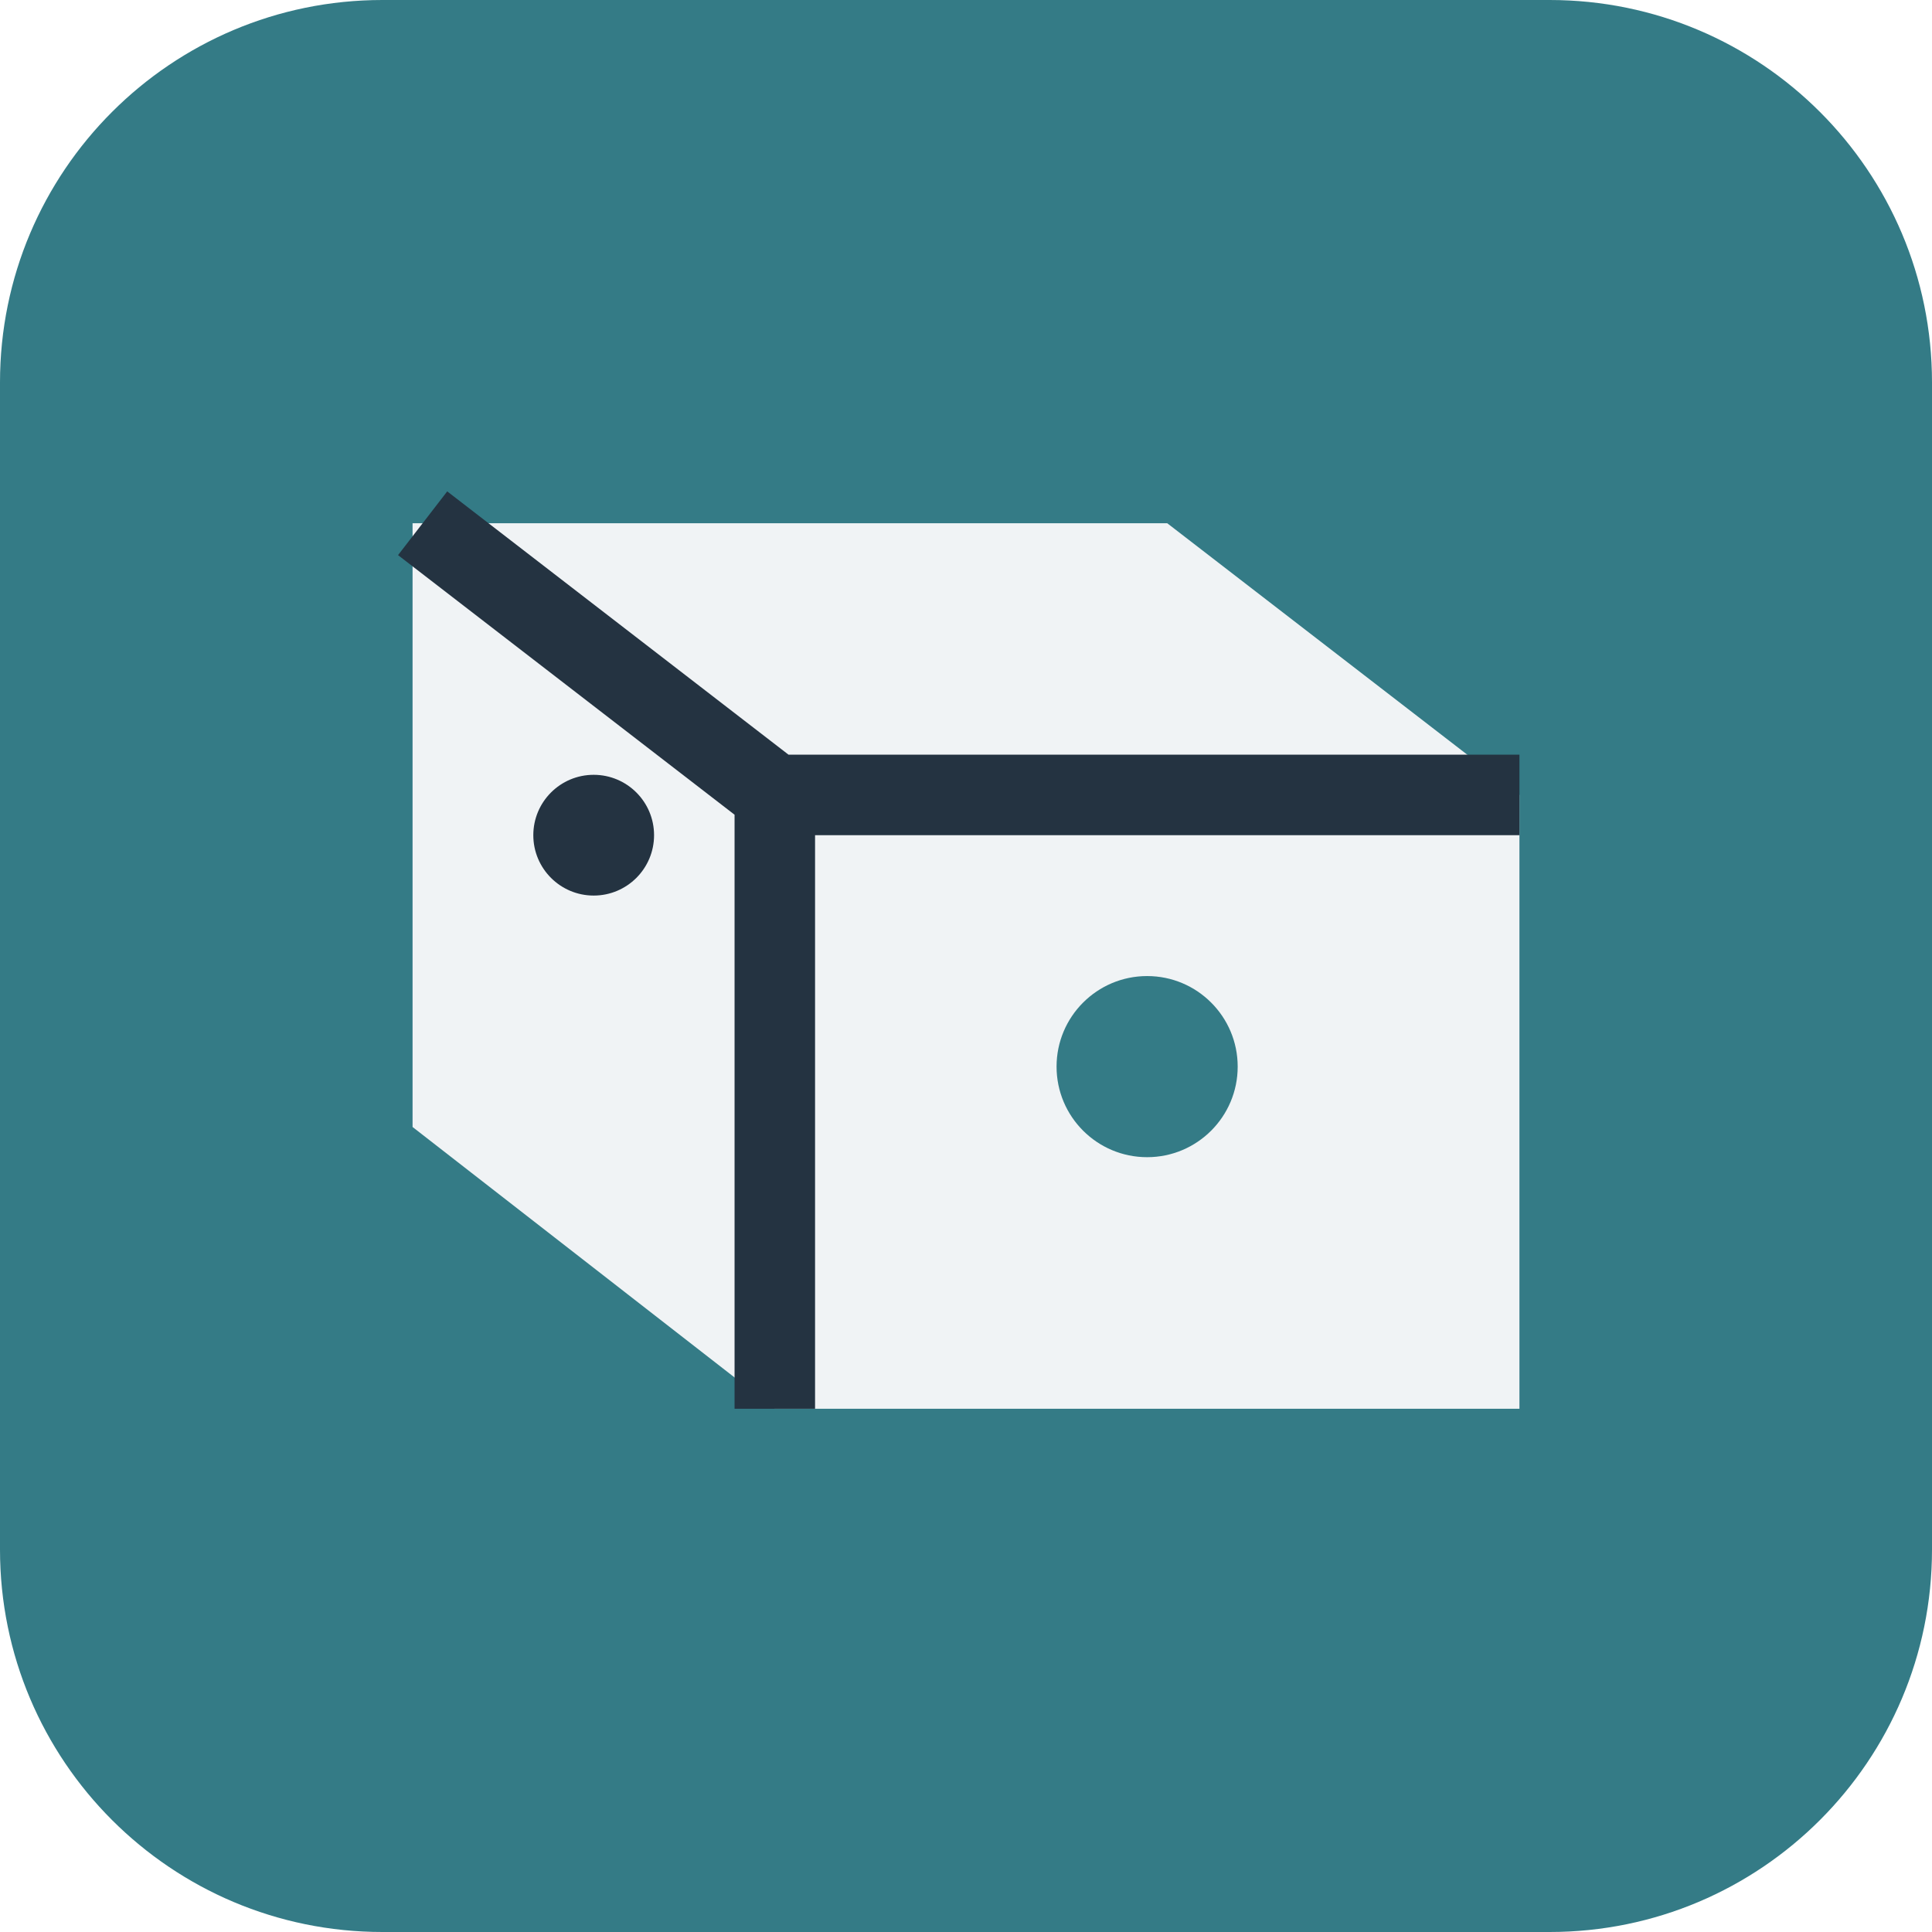
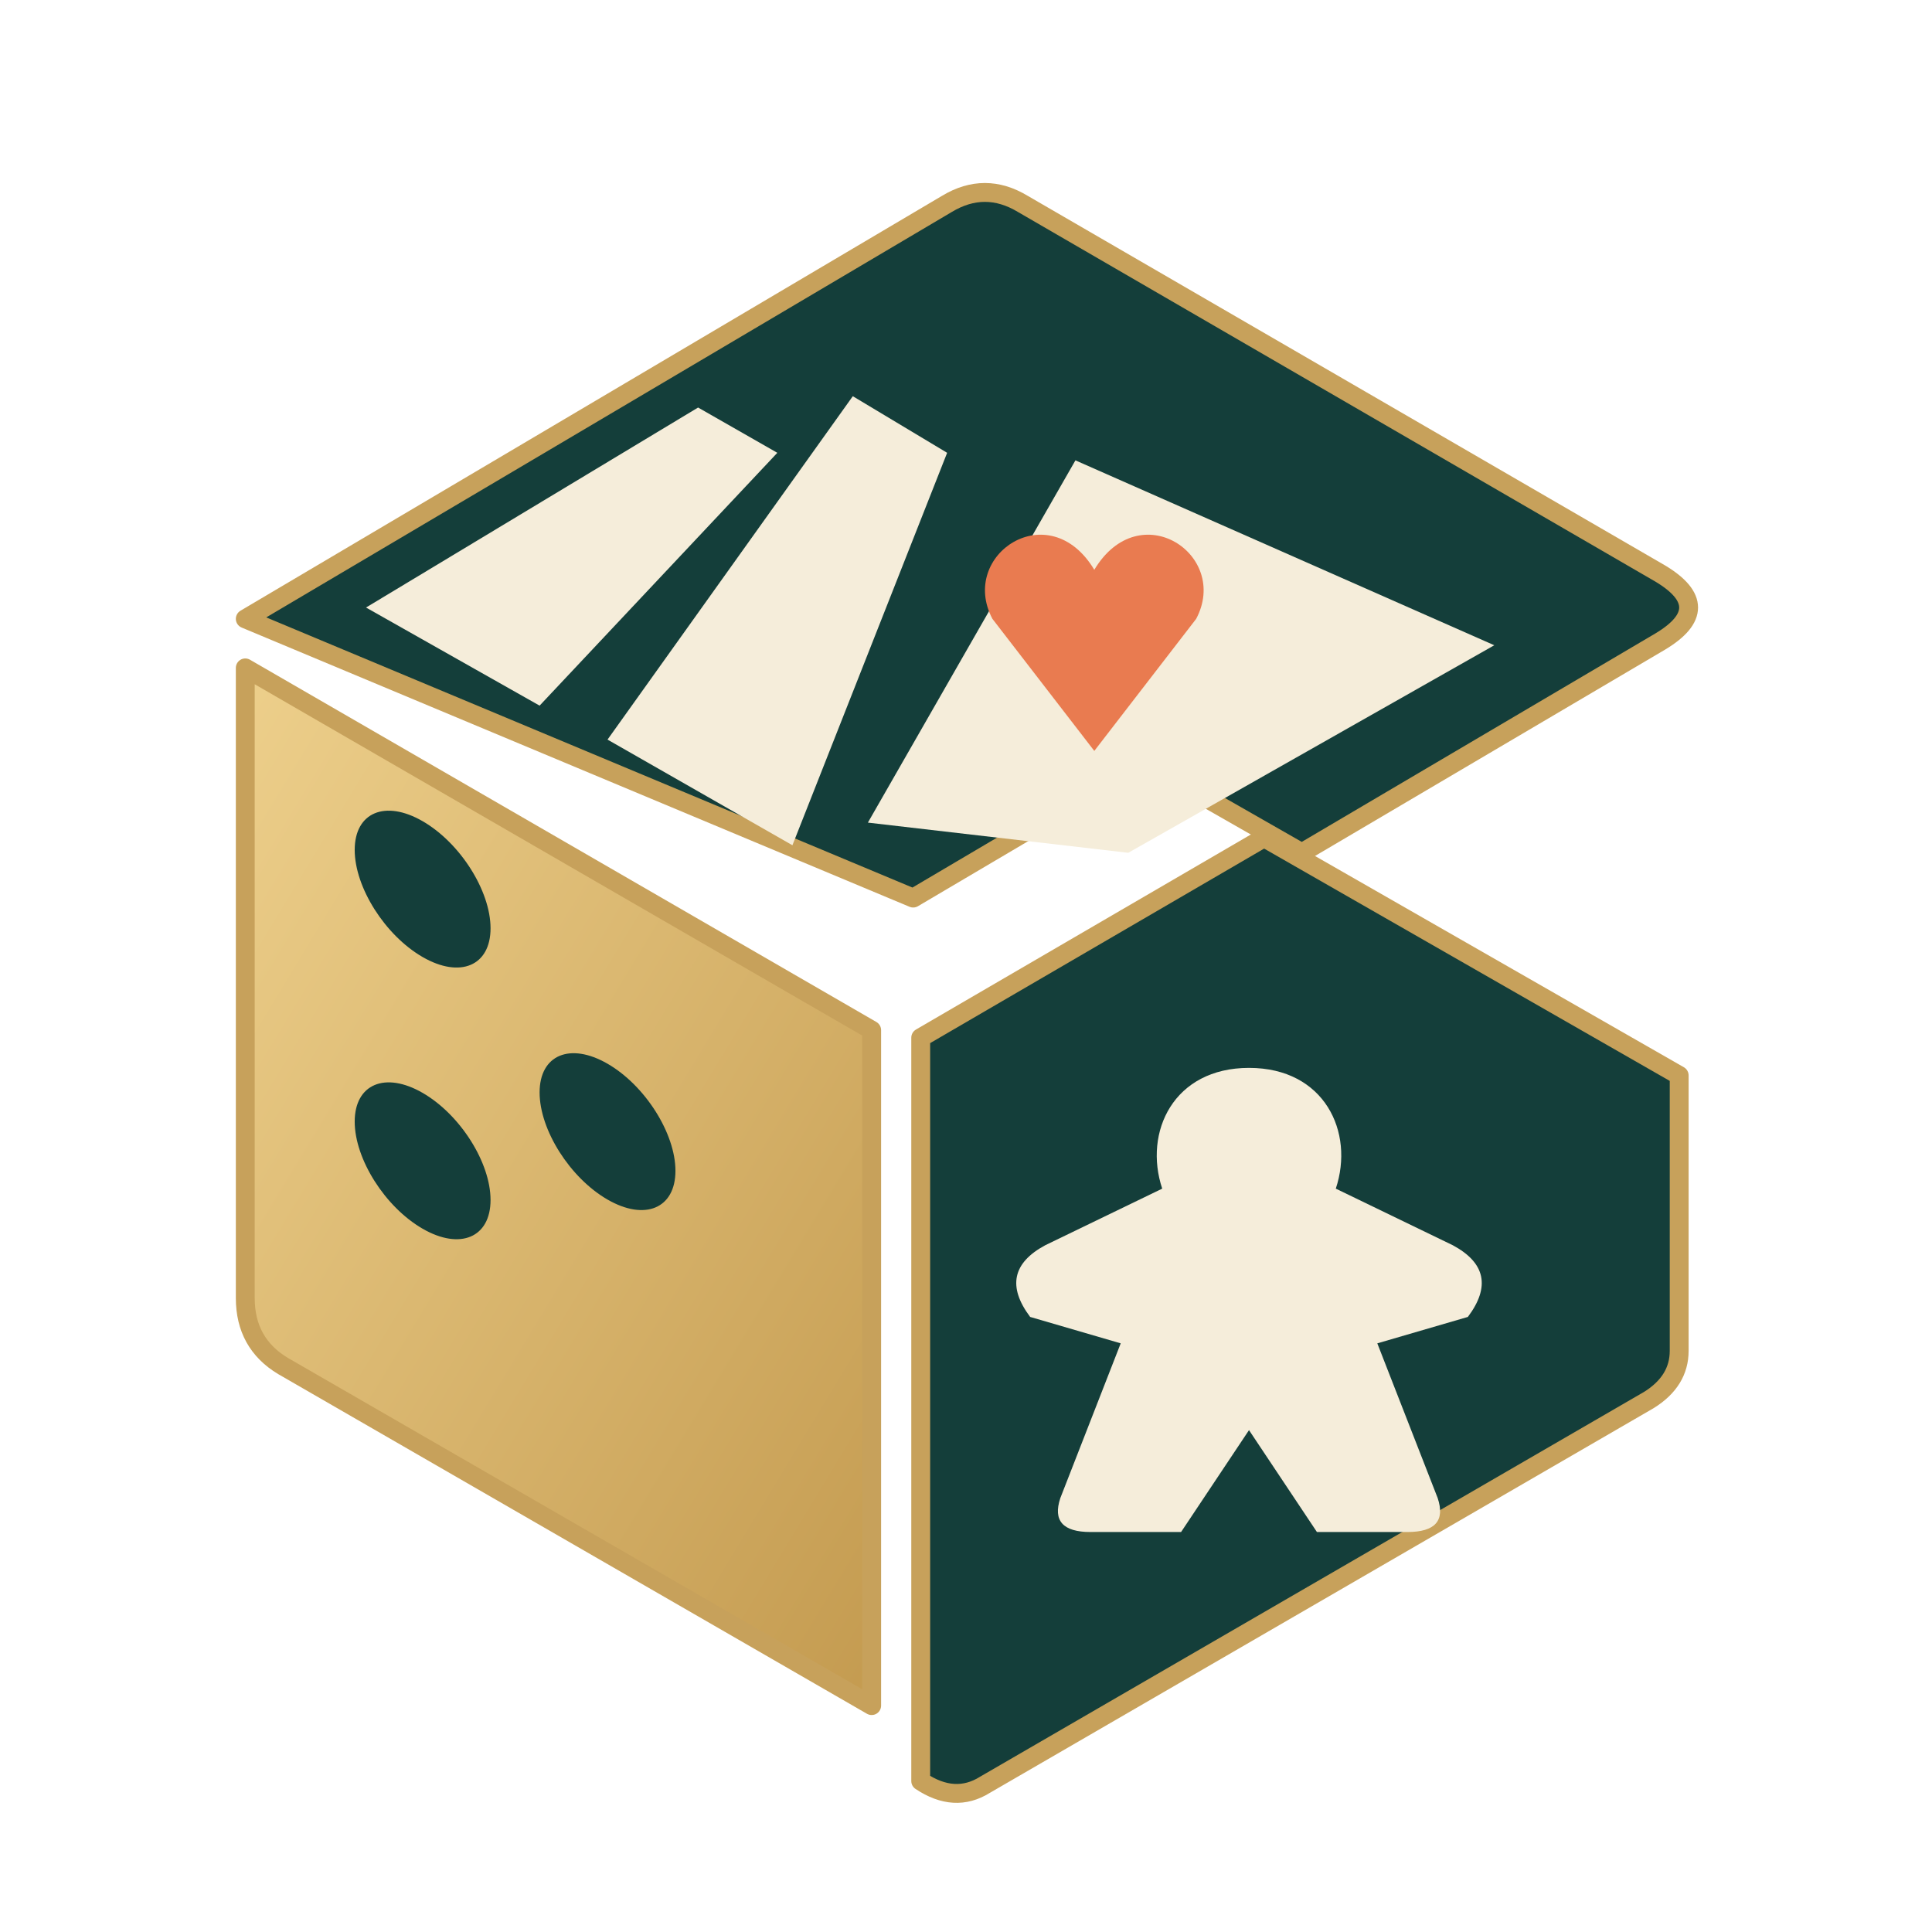
- <svg xmlns="http://www.w3.org/2000/svg" width="192" height="192" viewBox="0 0 192 192">
-   <rect width="192" height="192" rx="38" fill="#347b86" />
-   <path d="M41 52h75l35 27v61H77l-36-28z" fill="#f0f3f5" />
-   <path d="M42 52l35 27h74M77 80v60" fill="none" stroke="#243341" stroke-width="8" />
-   <circle cx="114" cy="106" r="9" fill="#347b86" />
-   <circle cx="59" cy="83" r="6" fill="#243341" />
+ <svg xmlns="http://www.w3.org/2000/svg" width="512" height="512" viewBox="0 0 512 512">
+   <defs>
+     <linearGradient id="gold" x1="0" y1="0" x2="1" y2="1">
+       <stop stop-color="#edcf8b" />
+       <stop offset="1" stop-color="#c49b50" />
+     </linearGradient>
+   </defs>
+   <path d="M65 164 251 54q10-6 20 0l169 98q15 9 0 18l-95 56-42-24-61 36Z" fill="#143e3a" stroke="#c7a15b" stroke-width="5" stroke-linejoin="round" />
+   <path d="m97 161 88-53 21 12-63 67Z" fill="#f5edda" />
+   <path d="m161 196 65-91 25 15-41 104Z" fill="#f5edda" />
+   <path d="m230 218 55-96 111 49-97 55Z" fill="#f5edda" />
+   <path d="M290 151c-12-20-36-4-27 13l27 35 27-35c9-17-15-33-27-13Z" fill="#e97b50" />
+   <path d="m65 177 166 96v179L75 362q-10-6-10-18Z" fill="url(#gold)" stroke="#c7a15b" stroke-width="5" stroke-linejoin="round" />
+   <g fill="#143e3a" transform="matrix(1 .577 0 1 0 -47)">
+     <circle cx="112" cy="218" r="18" />
+     <circle cx="161" cy="254" r="18" />
+     <circle cx="112" cy="290" r="18" />
+   </g>
+   <path d="m244 275 91-53 110 63v73q0 8-8 13L261 473q-8 5-17-1Z" fill="#143e3a" stroke="#c7a15b" stroke-width="5" stroke-linejoin="round" />
+   <path d="M331 283c-20 0-28 17-23 32l-31 15q-13 7-4 19l24 7-16 41q-3 9 8 9h24l18-27 18 27h24q11 0 8-9l-16-41 24-7q9-12-4-19l-31-15c5-15-3-32-23-32Z" fill="#f5edda" />
</svg>
